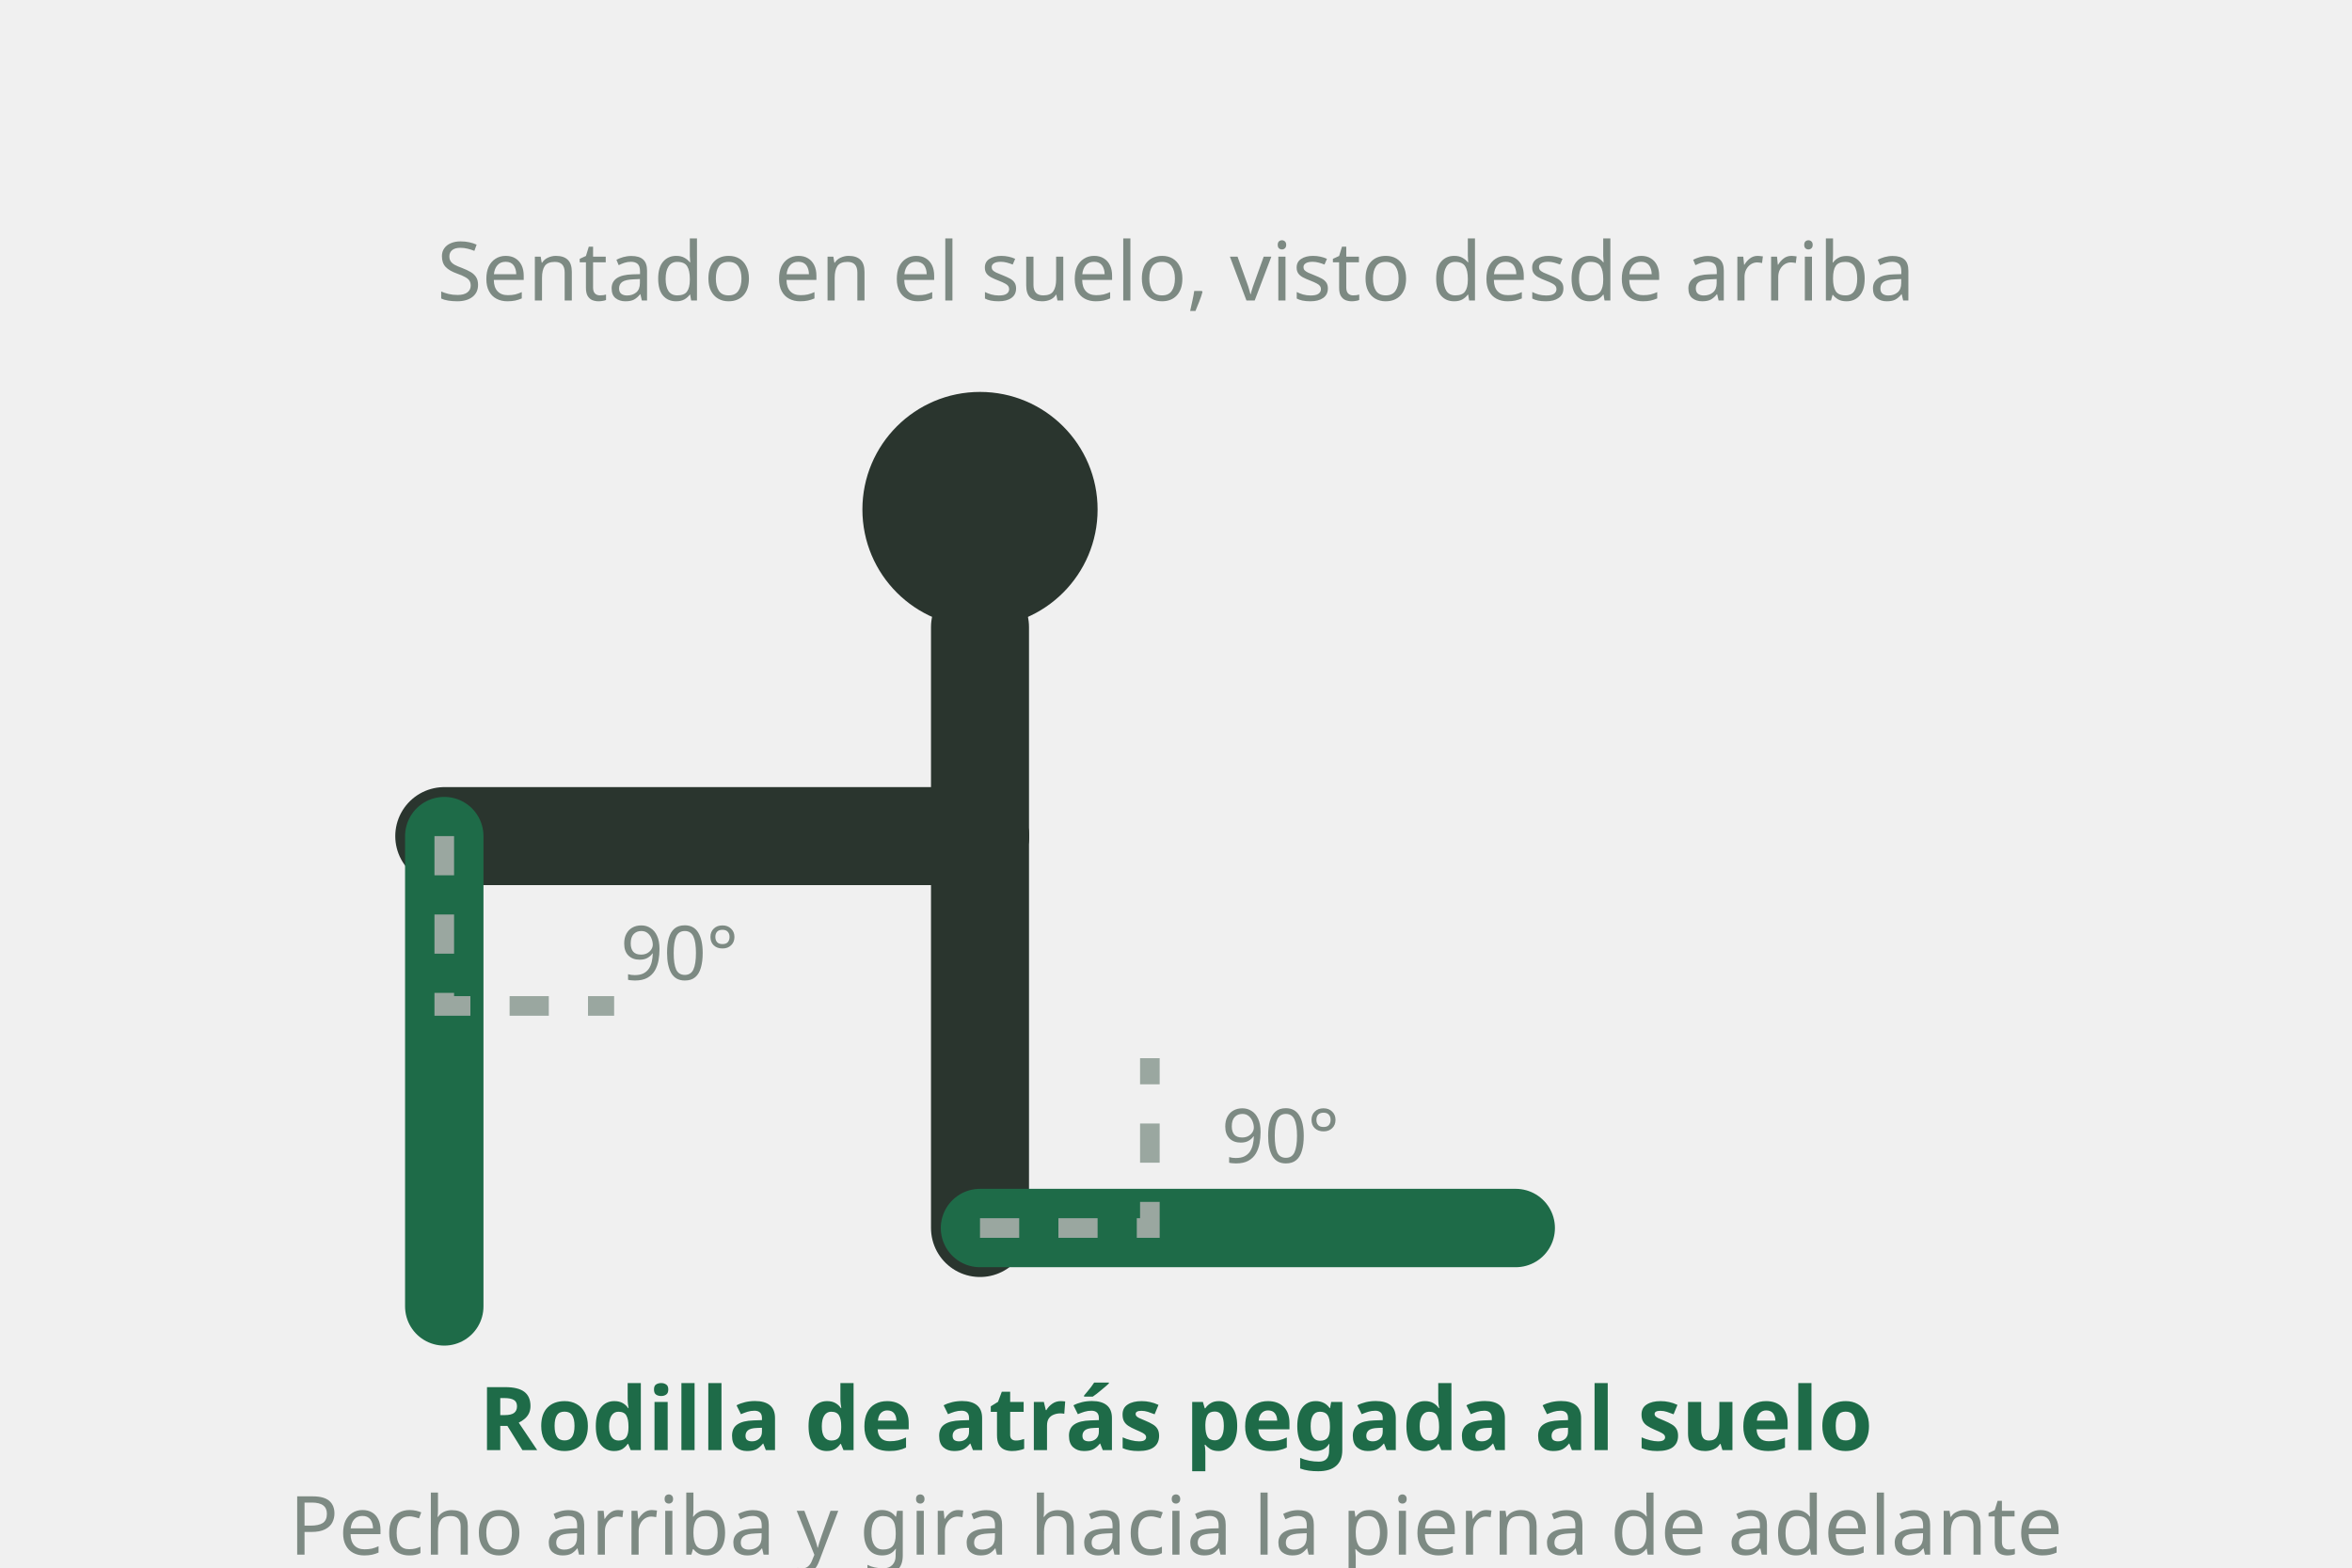
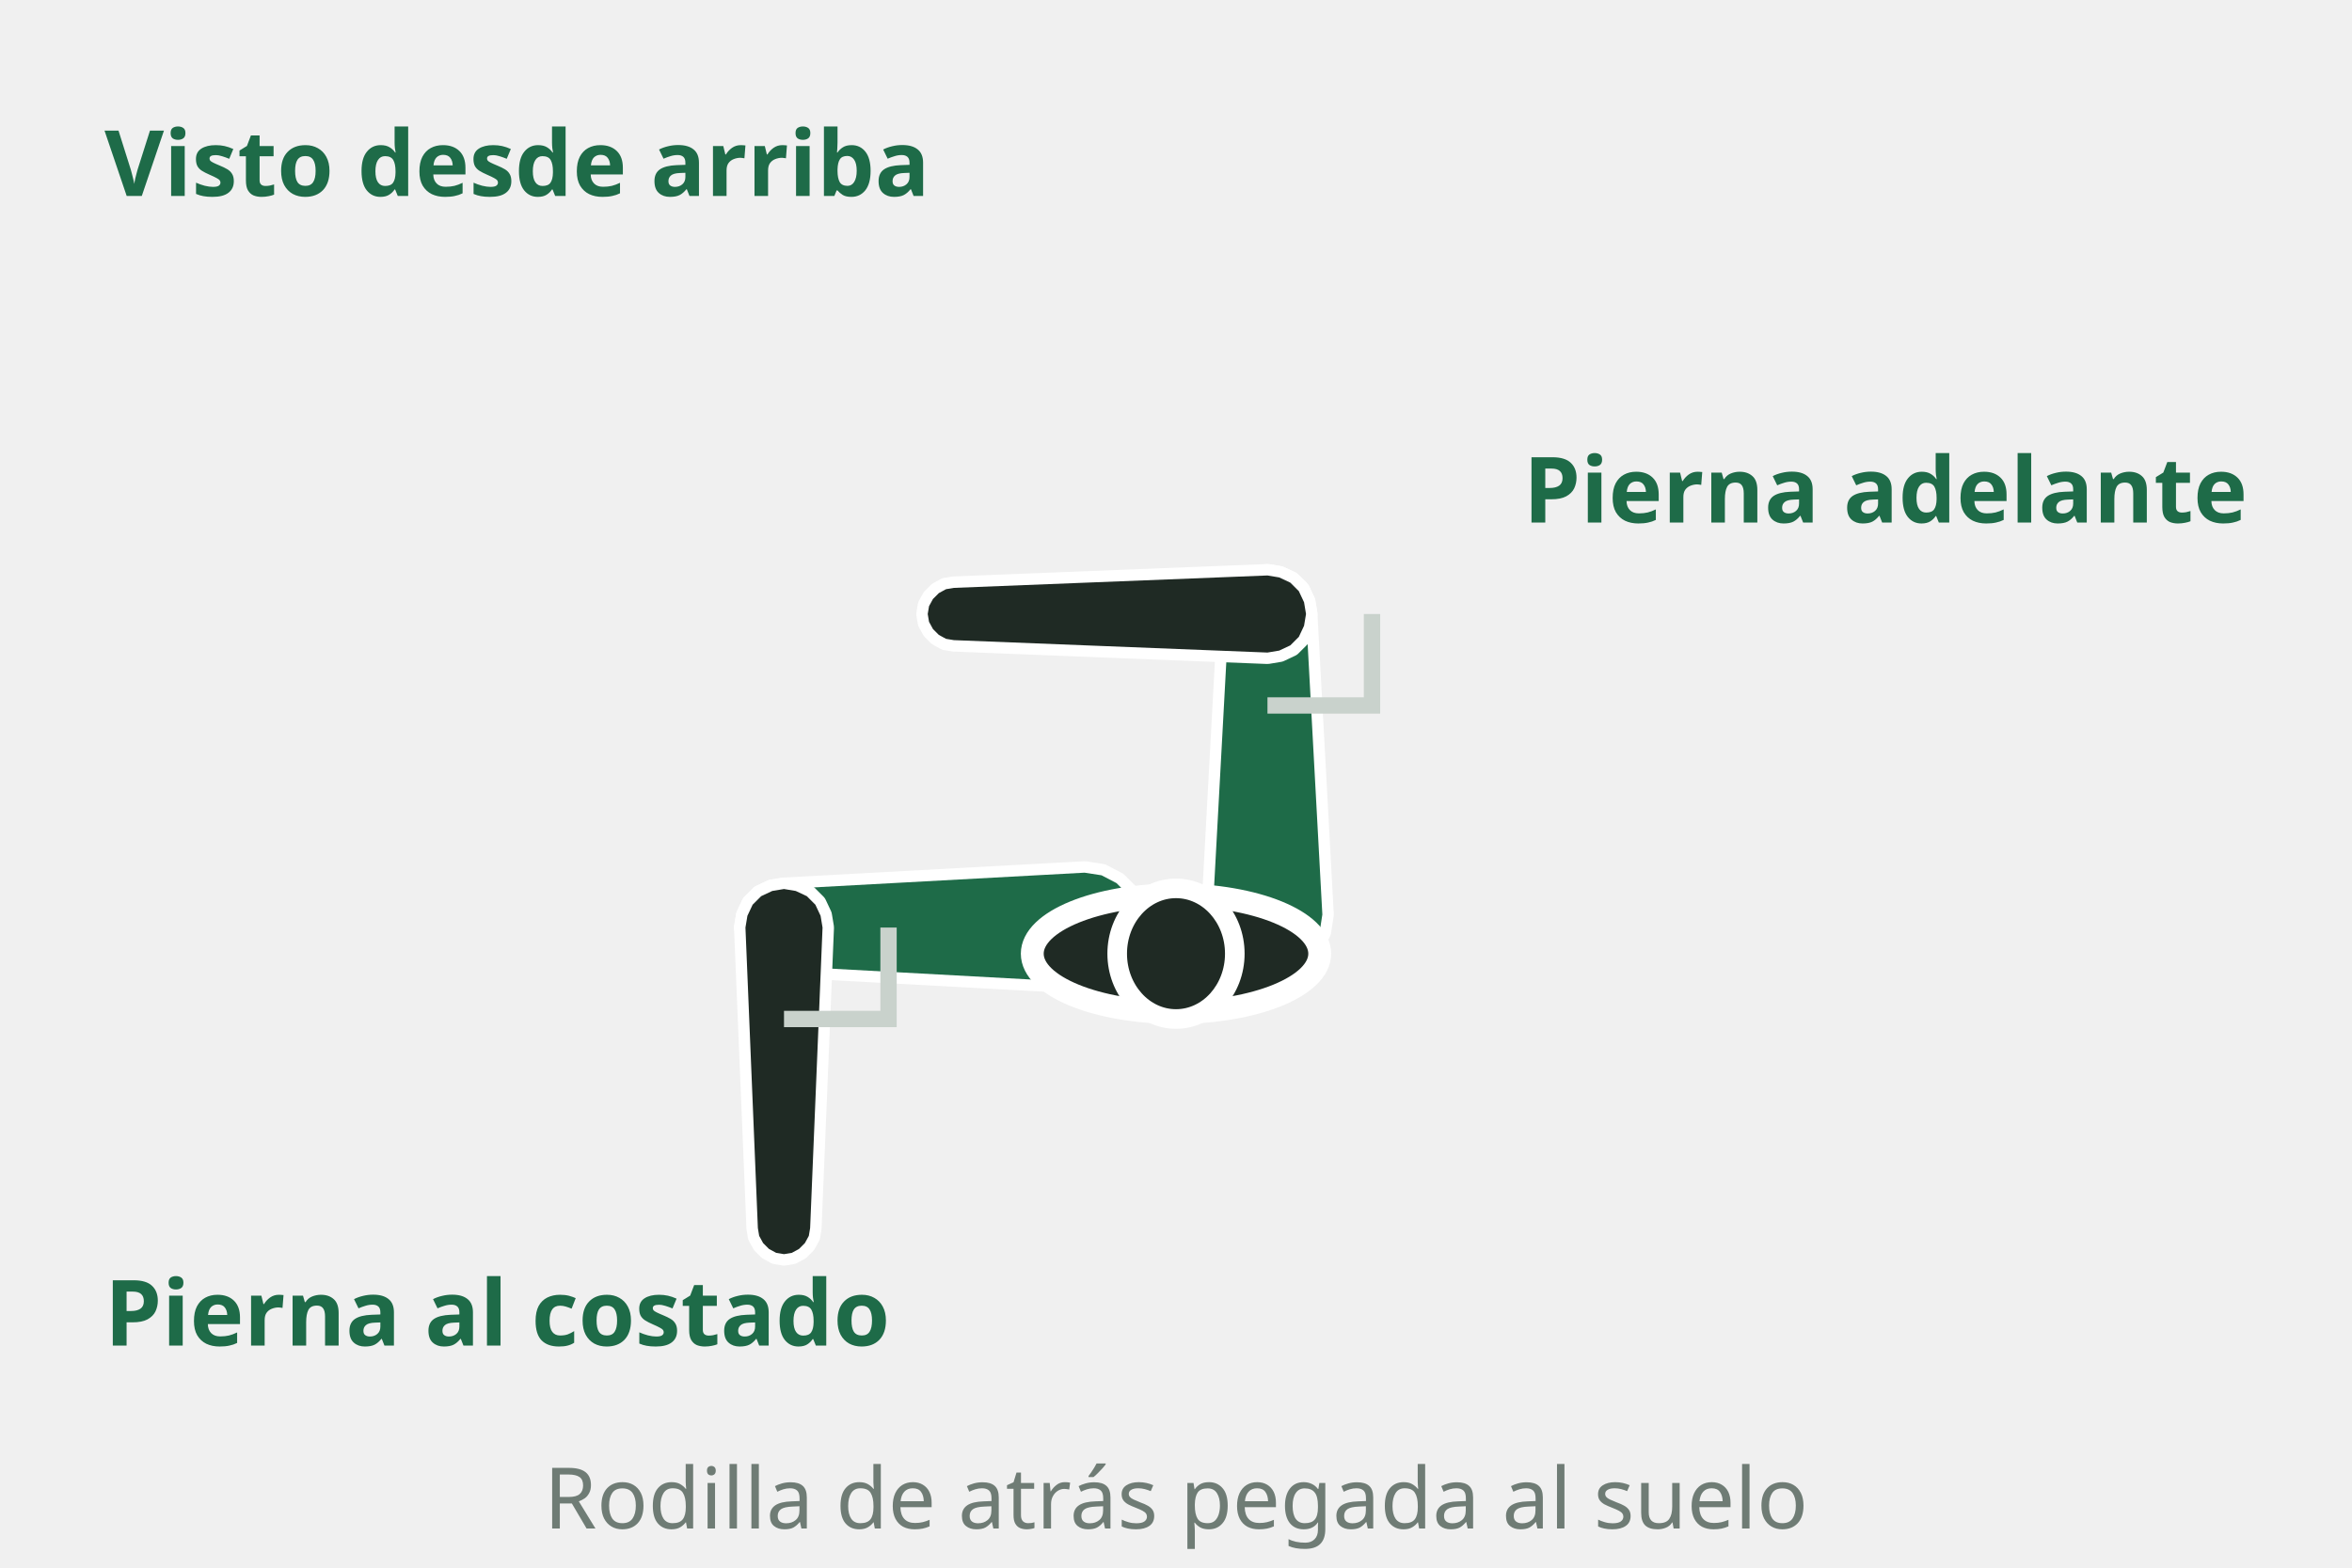
- <svg xmlns="http://www.w3.org/2000/svg" viewBox="0 0 360 240" width="360" height="240" role="img" aria-label="Cadera 90/90 sentado: una pierna adelante y otra al costado, las dos dobladas en angulo recto">
+ <svg xmlns="http://www.w3.org/2000/svg" viewBox="0 0 360 240" width="360" height="240" role="img" aria-label="Sentado visto desde arriba: una pierna adelante y otra al costado, las dos en angulo recto">
  <style>
-     .suelo { stroke: #c9d2cc; stroke-width: 4; stroke-linecap: round }
-     .pared { stroke: #c9d2cc; stroke-width: 4; stroke-linecap: round }
-     .cuerpo { stroke: #2a352e; stroke-width: 15; stroke-linecap: round; fill: none }
-     .brazo { stroke: #6f7d75; stroke-width: 10; stroke-linecap: round; fill: none }
-     .cabeza { fill: #2a352e }
-     .pie { stroke: #1E6B48; stroke-width: 12; stroke-linecap: round; fill: none }
-     .flecha { stroke: #1E6B48; stroke-width: 4; fill: none; stroke-linecap: round }
-     .rot { fill: #1E6B48 }
-     .guia { stroke: #9aa7a0; stroke-width: 3; stroke-dasharray: 6 6; fill: none }
-     .banda { stroke: #1E6B48; stroke-width: 3.5; fill: none; stroke-dasharray: 2 5; stroke-linecap: round }
-     .izq { font: 600 13.5px system-ui, sans-serif; fill: #1E6B48; text-anchor: start }
-     .der { font: 600 13.5px system-ui, sans-serif; fill: #1E6B48; text-anchor: end }
-     .cen { font: 600 13.5px system-ui, sans-serif; fill: #1E6B48; text-anchor: middle }
-     .nota { font: 400 12.5px system-ui, sans-serif; fill: #7d8a83; text-anchor: middle }
-     .chico { font: 400 11.5px system-ui, sans-serif; fill: #7d8a83; text-anchor: middle }
+     .izq { font: 700 14px system-ui, sans-serif; fill: #1E6B48; text-anchor: start }
+     .der { font: 700 14px system-ui, sans-serif; fill: #1E6B48; text-anchor: end }
+     .cen { font: 700 14px system-ui, sans-serif; fill: #1E6B48; text-anchor: middle }
+     .mal { font: 700 14px system-ui, sans-serif; fill: #c4634f; text-anchor: middle }
+     .pie { font: 400 13px system-ui, sans-serif; fill: #6f7c75; text-anchor: middle }
  </style>
-   <circle class="cabeza" cx="150" cy="78" r="18" />
-   <path class="cuerpo" d="M150 96 V128" />
-   <path class="cuerpo" d="M150 128 L150 188" />
-   <path class="pie" d="M150 188 H232" />
-   <path class="guia" d="M150 188 h26 v-26" />
-   <text class="chico" x="196" y="178">90°</text>
-   <path class="cuerpo" d="M150 128 L68 128" />
-   <path class="pie" d="M68 128 V200" />
-   <path class="guia" d="M68 128 v26 h26" />
-   <text class="chico" x="104" y="150">90°</text>
-   <text class="cen" x="180" y="222">Rodilla de atrás pegada al suelo</text>
-   <text class="nota" x="180" y="46">Sentado en el suelo, visto desde arriba</text>
-   <text class="nota" x="180" y="238">Pecho arriba y gira hacia la pierna de adelante</text>
+   <path d="M199.9 94.0 L199.6 92.2 L198.8 90.5 L197.5 89.2 L195.8 88.4 L194.0 88.1 L192.2 88.4 L190.5 89.2 L189.2 90.5 L188.4 92.2 L188.1 94.0 L185.6 140.0 L186.0 142.6 L187.2 144.9 L189.1 146.8 L191.4 148.0 L194.0 148.4 L196.6 148.0 L198.9 146.8 L200.8 144.9 L202.0 142.6 L202.4 140.0 Z" fill="#fff" stroke="#fff" stroke-width="3.5" stroke-linejoin="round" />
+   <path d="M199.9 94.0 L199.6 92.2 L198.8 90.5 L197.5 89.2 L195.8 88.4 L194.0 88.1 L192.2 88.4 L190.5 89.2 L189.2 90.5 L188.4 92.2 L188.1 94.0 L185.6 140.0 L186.0 142.6 L187.2 144.9 L189.1 146.8 L191.4 148.0 L194.0 148.4 L196.6 148.0 L198.9 146.8 L200.8 144.9 L202.0 142.6 L202.4 140.0 Z" fill="#1E6B48" />
+   <path d="M146.0 90.0 L144.8 90.2 L143.7 90.8 L142.8 91.7 L142.2 92.8 L142.0 94.0 L142.2 95.2 L142.8 96.3 L143.7 97.2 L144.8 97.8 L146.0 98.0 L194.0 99.9 L195.8 99.6 L197.5 98.8 L198.8 97.5 L199.6 95.8 L199.9 94.0 L199.6 92.2 L198.8 90.5 L197.5 89.2 L195.8 88.4 L194.0 88.1 Z" fill="#fff" stroke="#fff" stroke-width="3.5" stroke-linejoin="round" />
+   <path d="M146.0 90.0 L144.8 90.2 L143.7 90.8 L142.8 91.7 L142.2 92.8 L142.0 94.0 L142.2 95.2 L142.8 96.3 L143.7 97.2 L144.8 97.8 L146.0 98.0 L194.0 99.9 L195.8 99.6 L197.5 98.8 L198.8 97.5 L199.6 95.8 L199.9 94.0 L199.6 92.2 L198.8 90.5 L197.5 89.2 L195.8 88.4 L194.0 88.1 Z" fill="#1f2a24" />
+   <path d="M120.0 136.1 L118.2 136.4 L116.5 137.2 L115.2 138.5 L114.4 140.2 L114.1 142.0 L114.4 143.8 L115.2 145.5 L116.5 146.8 L118.2 147.6 L120.0 147.9 L166.0 150.4 L168.6 150.0 L170.9 148.8 L172.8 146.9 L174.0 144.6 L174.4 142.0 L174.0 139.4 L172.8 137.1 L170.9 135.2 L168.6 134.0 L166.0 133.6 Z" fill="#fff" stroke="#fff" stroke-width="3.5" stroke-linejoin="round" />
+   <path d="M120.0 136.1 L118.2 136.4 L116.5 137.2 L115.2 138.5 L114.4 140.2 L114.1 142.0 L114.4 143.8 L115.2 145.5 L116.5 146.8 L118.2 147.6 L120.0 147.9 L166.0 150.4 L168.6 150.0 L170.9 148.8 L172.8 146.9 L174.0 144.6 L174.4 142.0 L174.0 139.4 L172.8 137.1 L170.9 135.2 L168.6 134.0 L166.0 133.6 Z" fill="#1E6B48" />
+   <path d="M116.0 188.0 L116.2 189.2 L116.8 190.3 L117.7 191.2 L118.8 191.8 L120.0 192.0 L121.2 191.8 L122.3 191.2 L123.2 190.3 L123.8 189.2 L124.0 188.0 L125.9 142.0 L125.6 140.2 L124.8 138.5 L123.5 137.2 L121.8 136.4 L120.0 136.1 L118.2 136.4 L116.5 137.2 L115.2 138.5 L114.4 140.2 L114.1 142.0 Z" fill="#fff" stroke="#fff" stroke-width="3.5" stroke-linejoin="round" />
+   <path d="M116.0 188.0 L116.2 189.2 L116.8 190.3 L117.7 191.2 L118.8 191.8 L120.0 192.0 L121.2 191.8 L122.3 191.2 L123.2 190.3 L123.8 189.2 L124.0 188.0 L125.9 142.0 L125.6 140.2 L124.8 138.5 L123.5 137.2 L121.8 136.4 L120.0 136.1 L118.2 136.4 L116.5 137.2 L115.2 138.5 L114.4 140.2 L114.1 142.0 Z" fill="#1f2a24" />
+   <ellipse cx="180" cy="146" rx="22" ry="9" fill="#1f2a24" stroke="#fff" stroke-width="3.5" />
+   <ellipse cx="180" cy="146" rx="9" ry="10" fill="#1f2a24" stroke="#fff" stroke-width="3" />
+   <path d="M210 94 V108 H194" stroke="#c9d2cc" stroke-width="2.5" fill="none" />
+   <path d="M136 142 V156 H120" stroke="#c9d2cc" stroke-width="2.5" fill="none" />
+   <text class="izq" x="16" y="30">Visto desde arriba</text>
+   <text class="der" x="344" y="80">Pierna adelante</text>
+   <text class="izq" x="16" y="206">Pierna al costado</text>
+   <text class="pie" x="180" y="234">Rodilla de atrás pegada al suelo</text>
</svg>
